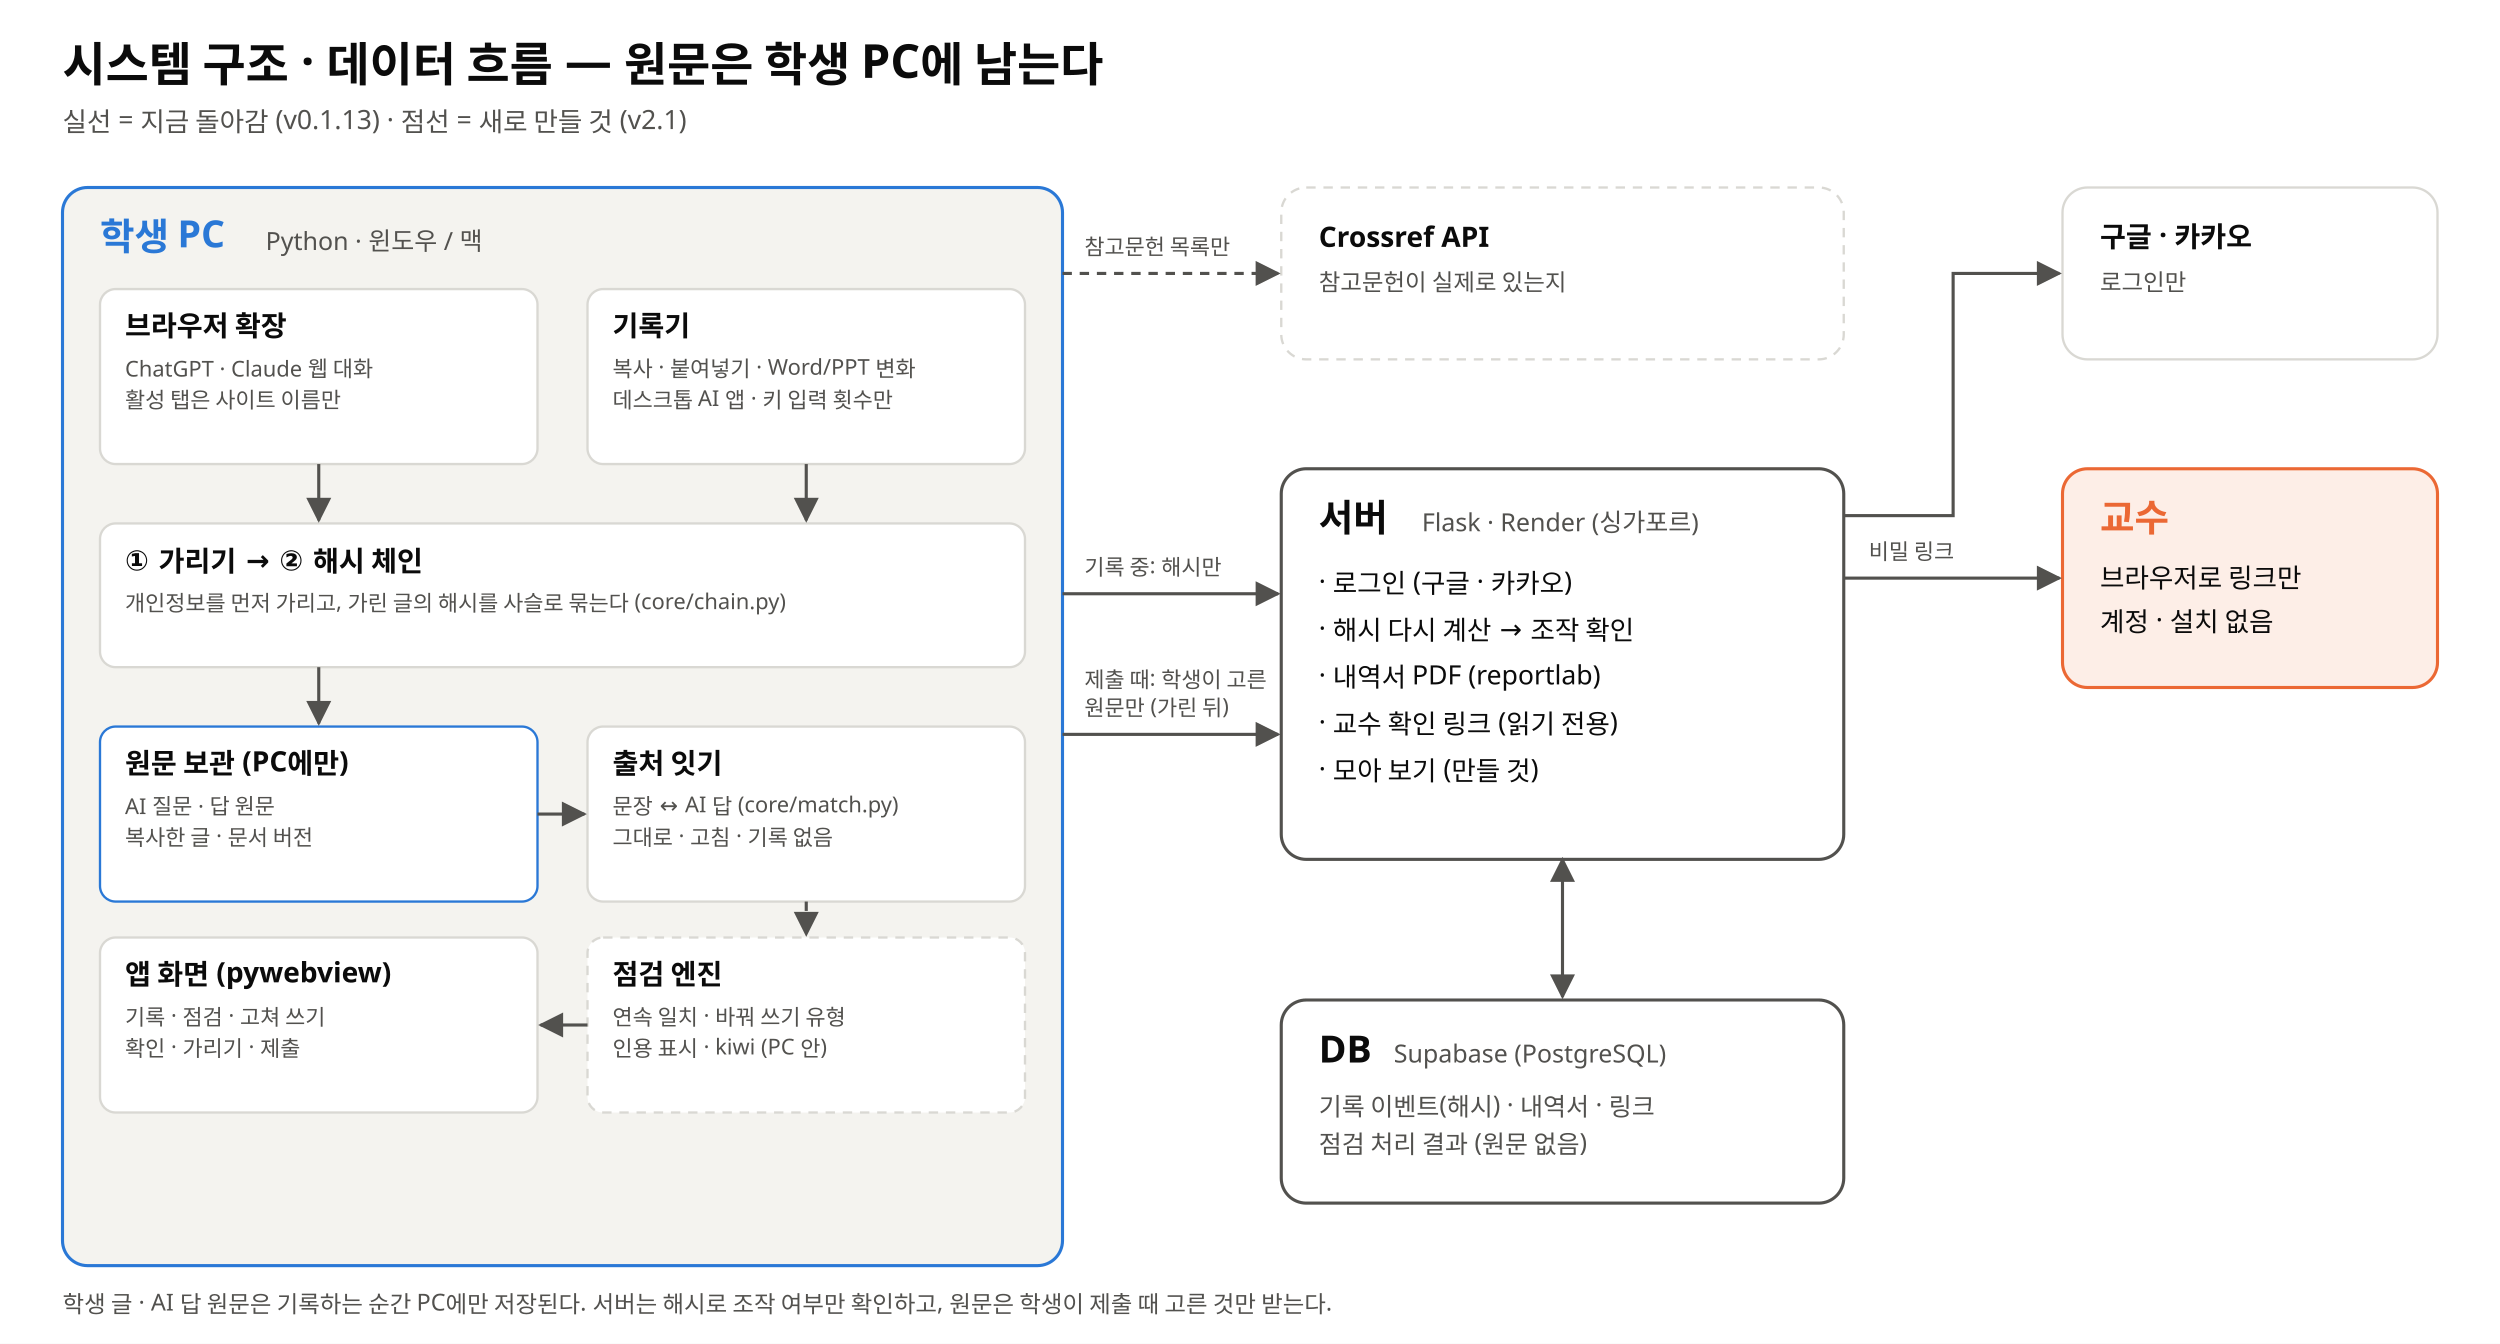
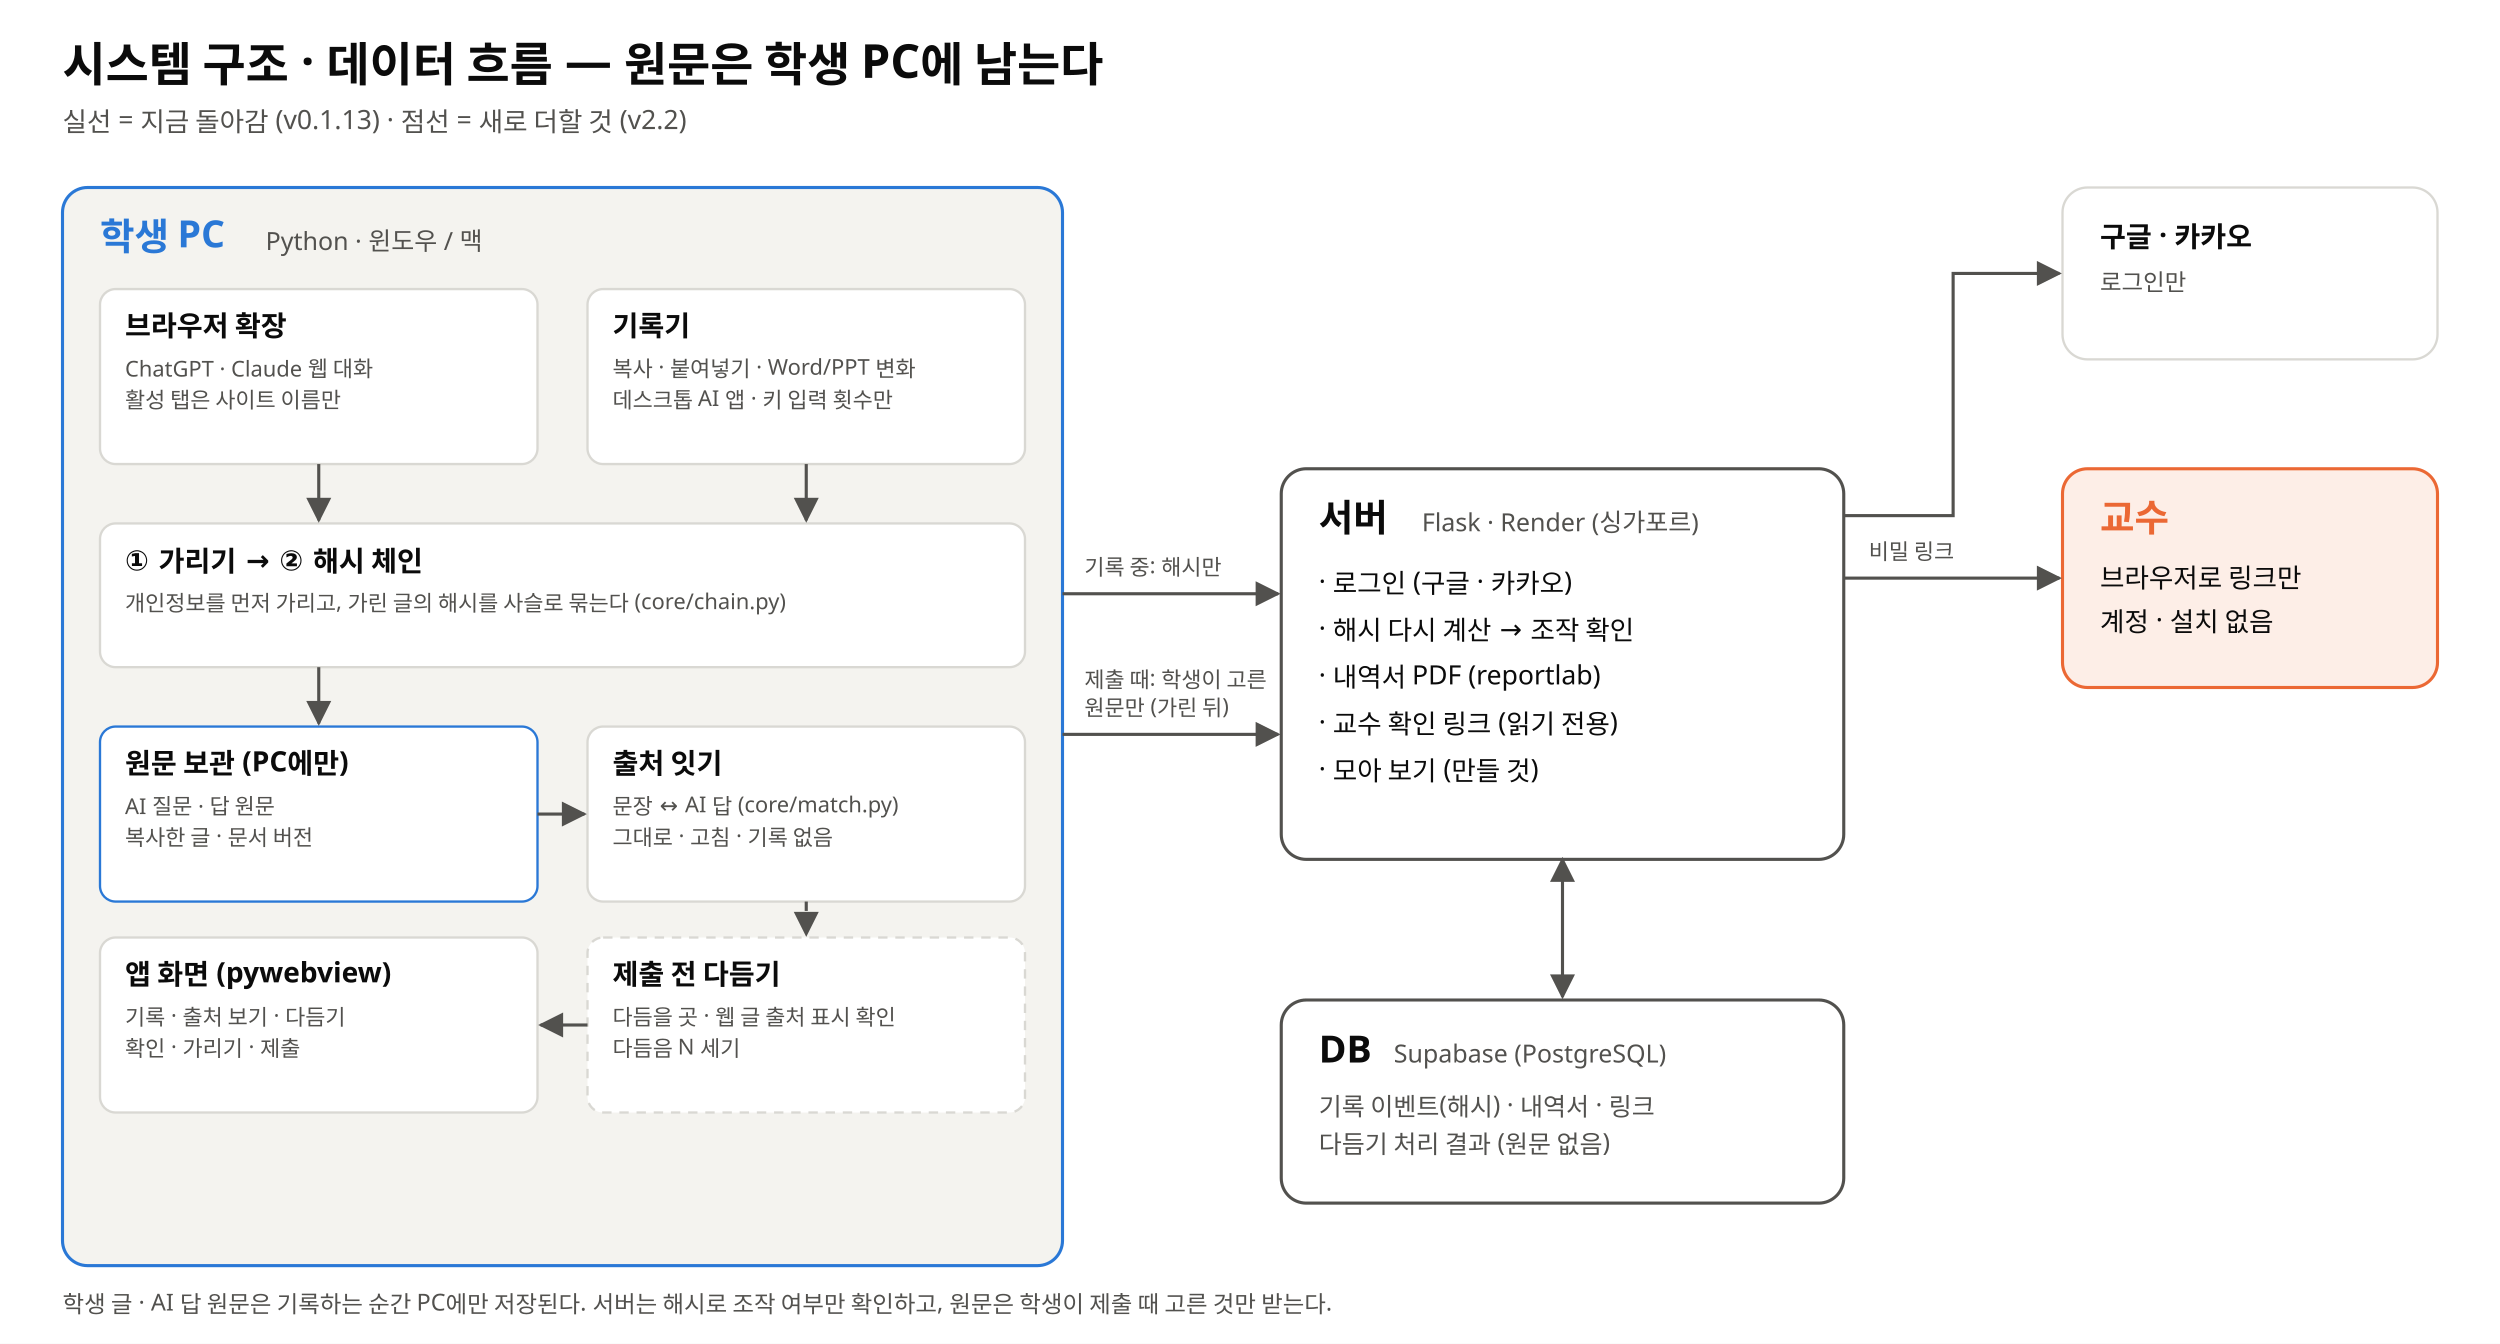
<svg xmlns="http://www.w3.org/2000/svg" viewBox="0 0 1600 860" width="1600" height="860" font-family="Pretendard, 'Apple SD Gothic Neo', 'Noto Sans KR', sans-serif">
  <defs>
    <marker id="arr" viewBox="0 0 10 10" refX="9" refY="5" markerWidth="8" markerHeight="8" orient="auto-start-reverse">
      <path d="M0,0 L10,5 L0,10 z" fill="#52514e" />
    </marker>
  </defs>
  <rect width="1600" height="860" fill="#ffffff" />
  <text x="40" y="52" font-size="30" fill="#0b0b0b" font-weight="700" text-anchor="start">시스템 구조 · 데이터 흐름 — 원문은 학생 PC에 남는다</text>
-   <text x="40" y="84" font-size="17" fill="#52514e" font-weight="400" text-anchor="start">실선 = 지금 돌아감 (v0.1.13) · 점선 = 새로 만들 것 (v2.1)</text>
+   <text x="40" y="84" font-size="17" fill="#52514e" font-weight="400" text-anchor="start">실선 = 지금 돌아감 (v0.1.13) · 점선 = 새로 더할 것 (v2.2)</text>
  <rect x="40" y="120" width="640" height="690" rx="16" fill="#f4f3ef" stroke="#2a78d6" stroke-width="2" />
  <text x="64" y="160" font-size="24" fill="#2a78d6" font-weight="700" text-anchor="start">학생 PC</text>
  <text x="170" y="160" font-size="16" fill="#52514e" font-weight="400" text-anchor="start">Python · 윈도우 / 맥</text>
  <rect x="64" y="185" width="280" height="112" rx="10" fill="#ffffff" stroke="#d9d8d3" stroke-width="1.5" />
  <text x="80" y="215" font-size="18" fill="#0b0b0b" font-weight="700" text-anchor="start">브라우저 확장</text>
  <text x="80" y="241" font-size="14" fill="#52514e" font-weight="400" text-anchor="start">ChatGPT · Claude 웹 대화</text>
  <text x="80" y="261" font-size="14" fill="#52514e" font-weight="400" text-anchor="start">활성 탭은 사이트 이름만</text>
  <rect x="376" y="185" width="280" height="112" rx="10" fill="#ffffff" stroke="#d9d8d3" stroke-width="1.5" />
  <text x="392" y="215" font-size="18" fill="#0b0b0b" font-weight="700" text-anchor="start">기록기</text>
  <text x="392" y="241" font-size="14" fill="#52514e" font-weight="400" text-anchor="start">복사 · 붙여넣기 · Word/PPT 변화</text>
  <text x="392" y="261" font-size="14" fill="#52514e" font-weight="400" text-anchor="start">데스크톱 AI 앱 · 키 입력 횟수만</text>
  <rect x="64" y="335" width="592" height="92" rx="10" fill="#ffffff" stroke="#d9d8d3" stroke-width="1.5" />
  <text x="80" y="365" font-size="18" fill="#0b0b0b" font-weight="700" text-anchor="start">① 가리기 → ② 해시 체인</text>
  <text x="80" y="391" font-size="14" fill="#52514e" font-weight="400" text-anchor="start">개인정보를 먼저 가리고, 가린 글의 해시를 사슬로 묶는다 (core/chain.py)</text>
  <rect x="64" y="465" width="280" height="112" rx="10" fill="#ffffff" stroke="#2a78d6" stroke-width="1.5" />
  <text x="80" y="495" font-size="18" fill="#0b0b0b" font-weight="700" text-anchor="start">원문 보관 (PC에만)</text>
  <text x="80" y="521" font-size="14" fill="#52514e" font-weight="400" text-anchor="start">AI 질문 · 답 원문</text>
  <text x="80" y="541" font-size="14" fill="#52514e" font-weight="400" text-anchor="start">복사한 글 · 문서 버전</text>
  <rect x="376" y="465" width="280" height="112" rx="10" fill="#ffffff" stroke="#d9d8d3" stroke-width="1.5" />
  <text x="392" y="495" font-size="18" fill="#0b0b0b" font-weight="700" text-anchor="start">출처 잇기</text>
  <text x="392" y="521" font-size="14" fill="#52514e" font-weight="400" text-anchor="start">문장 ↔ AI 답 (core/match.py)</text>
  <text x="392" y="541" font-size="14" fill="#52514e" font-weight="400" text-anchor="start">그대로 · 고침 · 기록 없음</text>
  <rect x="376" y="600" width="280" height="112" rx="10" fill="#ffffff" stroke="#d9d8d3" stroke-width="1.5" stroke-dasharray="6 5" />
-   <text x="392" y="630" font-size="18" fill="#0b0b0b" font-weight="700" text-anchor="start">점검 엔진</text>
-   <text x="392" y="656" font-size="14" fill="#52514e" font-weight="400" text-anchor="start">연속 일치 · 바꿔 쓰기 유형</text>
-   <text x="392" y="676" font-size="14" fill="#52514e" font-weight="400" text-anchor="start">인용 표시 · kiwi (PC 안)</text>
+   <text x="392" y="630" font-size="18" fill="#0b0b0b" font-weight="700" text-anchor="start">제출 전 다듬기</text>
+   <text x="392" y="656" font-size="14" fill="#52514e" font-weight="400" text-anchor="start">다듬을 곳 · 웹 글 출처 표시 확인</text>
+   <text x="392" y="676" font-size="14" fill="#52514e" font-weight="400" text-anchor="start">다듬음 N 세기</text>
  <rect x="64" y="600" width="280" height="112" rx="10" fill="#ffffff" stroke="#d9d8d3" stroke-width="1.5" />
  <text x="80" y="630" font-size="18" fill="#0b0b0b" font-weight="700" text-anchor="start">앱 화면 (pywebview)</text>
-   <text x="80" y="656" font-size="14" fill="#52514e" font-weight="400" text-anchor="start">기록 · 점검 · 고쳐 쓰기</text>
+   <text x="80" y="656" font-size="14" fill="#52514e" font-weight="400" text-anchor="start">기록 · 출처 보기 · 다듬기</text>
  <text x="80" y="676" font-size="14" fill="#52514e" font-weight="400" text-anchor="start">확인 · 가리기 · 제출</text>
  <line x1="204" y1="297" x2="204" y2="333" stroke="#52514e" stroke-width="2" marker-end="url(#arr)" />
  <line x1="516" y1="297" x2="516" y2="333" stroke="#52514e" stroke-width="2" marker-end="url(#arr)" />
  <line x1="204" y1="427" x2="204" y2="463" stroke="#52514e" stroke-width="2" marker-end="url(#arr)" />
  <line x1="344" y1="521" x2="374" y2="521" stroke="#52514e" stroke-width="2" marker-end="url(#arr)" />
  <line x1="516" y1="577" x2="516" y2="598" stroke="#52514e" stroke-width="2" stroke-dasharray="6 5" marker-end="url(#arr)" />
  <line x1="376" y1="656" x2="346" y2="656" stroke="#52514e" stroke-width="2" marker-end="url(#arr)" />
  <rect x="820" y="300" width="360" height="250" rx="16" fill="#ffffff" stroke="#52514e" stroke-width="2" />
  <text x="844" y="340" font-size="24" fill="#0b0b0b" font-weight="700" text-anchor="start">서버</text>
  <text x="910" y="340" font-size="16" fill="#52514e" font-weight="400" text-anchor="start">Flask · Render (싱가포르)</text>
  <text x="844" y="378" font-size="17" fill="#0b0b0b" font-weight="400" text-anchor="start">· 로그인 (구글 · 카카오)</text>
  <text x="844" y="408" font-size="17" fill="#0b0b0b" font-weight="400" text-anchor="start">· 해시 다시 계산 → 조작 확인</text>
  <text x="844" y="438" font-size="17" fill="#0b0b0b" font-weight="400" text-anchor="start">· 내역서 PDF (reportlab)</text>
  <text x="844" y="468" font-size="17" fill="#0b0b0b" font-weight="400" text-anchor="start">· 교수 확인 링크 (읽기 전용)</text>
  <text x="844" y="498" font-size="17" fill="#0b0b0b" font-weight="400" text-anchor="start">· 모아 보기 (만들 것)</text>
  <rect x="820" y="640" width="360" height="130" rx="16" fill="#ffffff" stroke="#52514e" stroke-width="2" />
  <text x="844" y="680" font-size="24" fill="#0b0b0b" font-weight="700" text-anchor="start">DB</text>
  <text x="892" y="680" font-size="16" fill="#52514e" font-weight="400" text-anchor="start">Supabase (PostgreSQL)</text>
  <text x="844" y="714" font-size="16" fill="#52514e" font-weight="400" text-anchor="start">기록 이벤트(해시) · 내역서 · 링크</text>
-   <text x="844" y="738" font-size="16" fill="#52514e" font-weight="400" text-anchor="start">점검 처리 결과 (원문 없음)</text>
+   <text x="844" y="738" font-size="16" fill="#52514e" font-weight="400" text-anchor="start">다듬기 처리 결과 (원문 없음)</text>
  <line x1="1000" y1="550" x2="1000" y2="638" stroke="#52514e" stroke-width="2" marker-end="url(#arr)" marker-start="url(#arr)" />
  <rect x="1320" y="300" width="240" height="140" rx="16" fill="#fdeee7" stroke="#eb6834" stroke-width="2" />
  <text x="1344" y="340" font-size="24" fill="#eb6834" font-weight="700" text-anchor="start">교수</text>
  <text x="1344" y="376" font-size="17" fill="#0b0b0b" font-weight="400" text-anchor="start">브라우저로 링크만</text>
  <text x="1344" y="404" font-size="17" fill="#0b0b0b" font-weight="400" text-anchor="start">계정 · 설치 없음</text>
  <line x1="1180" y1="370" x2="1318" y2="370" stroke="#52514e" stroke-width="2" marker-end="url(#arr)" />
  <text x="1196" y="358" font-size="14" fill="#52514e" font-weight="400" text-anchor="start">비밀 링크</text>
  <rect x="1320" y="120" width="240" height="110" rx="16" fill="#ffffff" stroke="#d9d8d3" stroke-width="1.5" />
  <text x="1344" y="158" font-size="18" fill="#0b0b0b" font-weight="700" text-anchor="start">구글 · 카카오</text>
  <text x="1344" y="186" font-size="15" fill="#52514e" font-weight="400" text-anchor="start">로그인만</text>
  <path d="M1180,330 L1250,330 L1250,175 L1318,175" fill="none" stroke="#52514e" stroke-width="2" marker-end="url(#arr)" />
-   <rect x="820" y="120" width="360" height="110" rx="16" fill="#ffffff" stroke="#d9d8d3" stroke-width="1.5" stroke-dasharray="6 5" />
-   <text x="844" y="158" font-size="18" fill="#0b0b0b" font-weight="700" text-anchor="start">Crossref API</text>
-   <text x="844" y="186" font-size="15" fill="#52514e" font-weight="400" text-anchor="start">참고문헌이 실제로 있는지</text>
-   <line x1="680" y1="175" x2="818" y2="175" stroke="#52514e" stroke-width="2" stroke-dasharray="6 5" marker-end="url(#arr)" />
-   <text x="694" y="163" font-size="14" fill="#52514e" font-weight="400" text-anchor="start">참고문헌 목록만</text>
  <line x1="680" y1="380" x2="818" y2="380" stroke="#52514e" stroke-width="2" marker-end="url(#arr)" />
  <text x="694" y="368" font-size="14" fill="#52514e" font-weight="400" text-anchor="start">기록 중: 해시만</text>
  <line x1="680" y1="470" x2="818" y2="470" stroke="#52514e" stroke-width="2" marker-end="url(#arr)" />
  <text x="694" y="440" font-size="14" fill="#52514e" font-weight="400" text-anchor="start">제출 때: 학생이 고른</text>
  <text x="694" y="458" font-size="14" fill="#52514e" font-weight="400" text-anchor="start">원문만 (가린 뒤)</text>
  <text x="40" y="840" font-size="15" fill="#52514e" font-weight="400" text-anchor="start">학생 글 · AI 답 원문은 기록하는 순간 PC에만 저장된다. 서버는 해시로 조작 여부만 확인하고, 원문은 학생이 제출 때 고른 것만 받는다.</text>
</svg>
